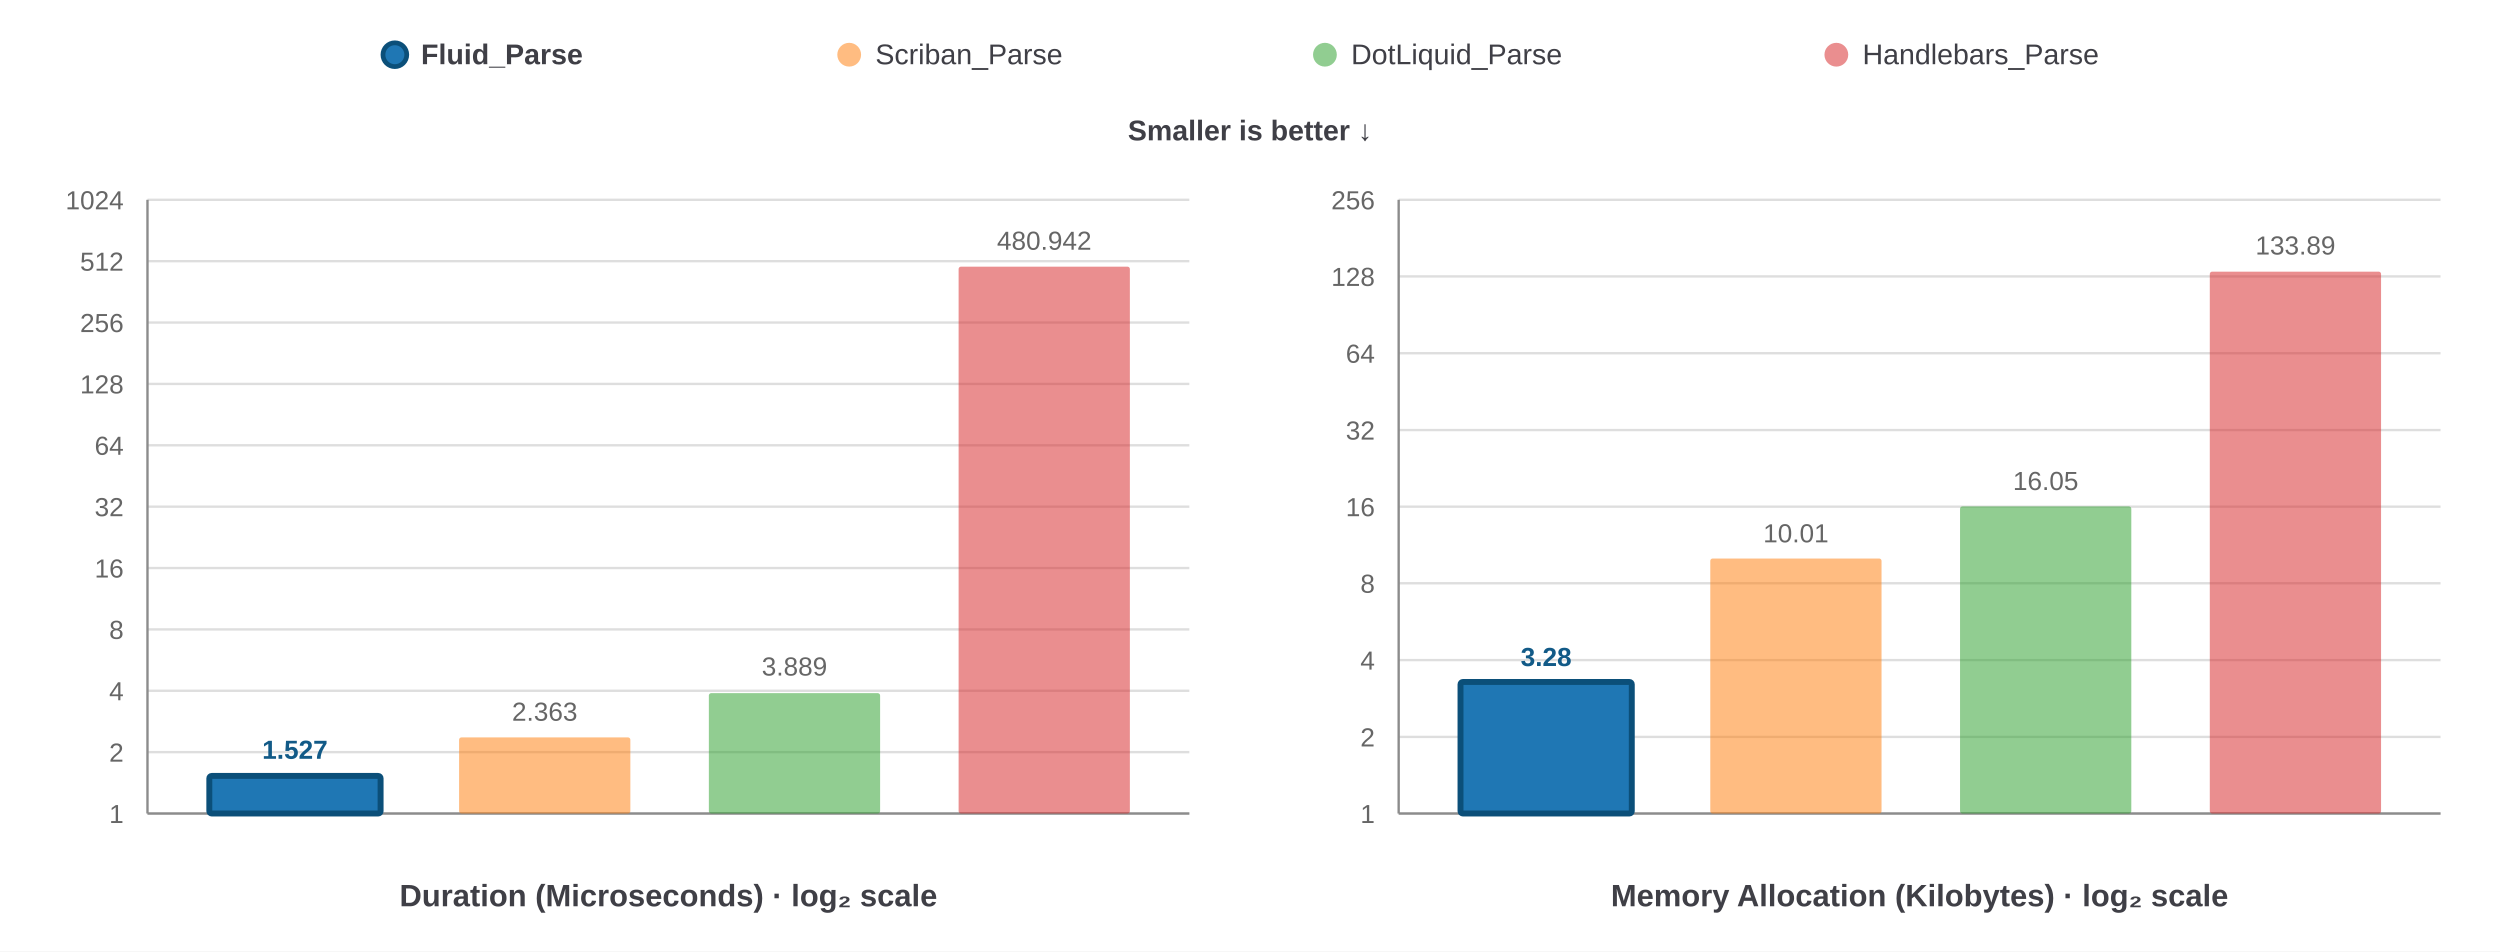
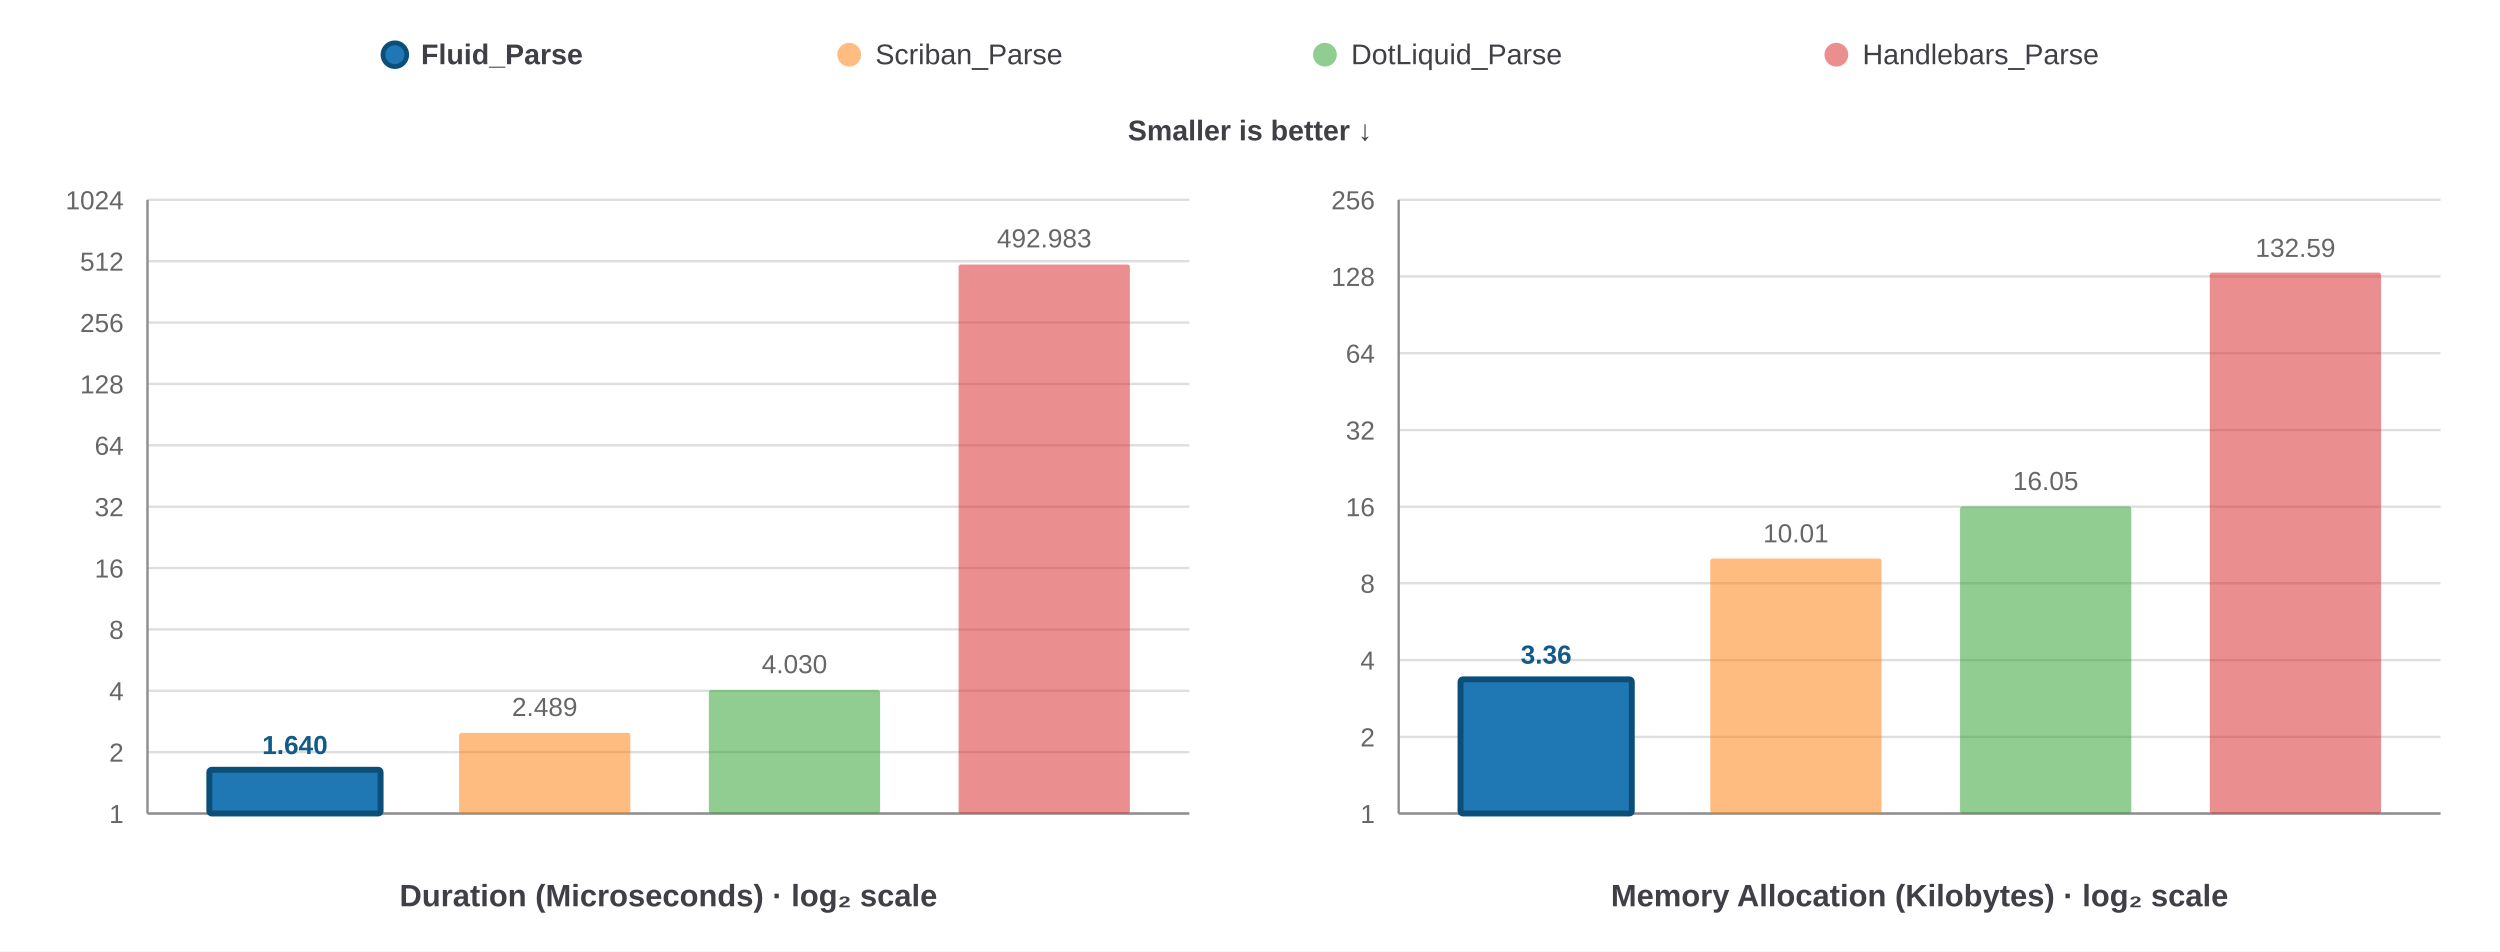
<svg xmlns="http://www.w3.org/2000/svg" width="1051" height="400" viewBox="0 0 1051 400" role="img" aria-labelledby="title desc">
  <defs>
    <style>
      text { font-family: Arial, Helvetica, sans-serif; fill: #3f3f46; }
      .tick { font-size: 11px; fill: #666; }
      .axis-title { font-size: 13px; font-weight: 600; }
      .grid { stroke: #dedede; stroke-width: 1; }
      .axis { stroke: #8c8c8c; stroke-width: 1; }
      .value { font-size: 11px; text-anchor: middle; fill: #666; }
      .fluid-value { font-size: 11px; font-weight: 700; text-anchor: middle; fill: #125a87; }
      .competitor { opacity: .52; }
    </style>
  </defs>
  <rect width="1051" height="400" fill="#fff" />
  <g font-size="12">
    <circle cx="166" cy="23" r="5" fill="#1f77b4" stroke="#0b4f79" stroke-width="2" />
    <text x="177" y="27" font-weight="700">Fluid_Parse</text>
    <circle cx="357" cy="23" r="5" fill="#ff7f0e" opacity=".52" />
    <text x="368" y="27">Scriban_Parse</text>
    <circle cx="557" cy="23" r="5" fill="#2ca02c" opacity=".52" />
    <text x="568" y="27">DotLiquid_Parse</text>
    <circle cx="772" cy="23" r="5" fill="#d62728" opacity=".52" />
    <text x="783" y="27">Handlebars_Parse</text>
  </g>
  <text x="525.5" y="59" text-anchor="middle" font-size="12" font-weight="600" fill="#666">Smaller is better ↓</text>
  <g>
    <line class="grid" x1="62" y1="342" x2="500" y2="342" />
    <text class="tick" x="52" y="346" text-anchor="end">1</text>
    <line class="grid" x1="62" y1="316.2" x2="500" y2="316.2" />
    <text class="tick" x="52" y="320.2" text-anchor="end">2</text>
    <line class="grid" x1="62" y1="290.4" x2="500" y2="290.4" />
    <text class="tick" x="52" y="294.4" text-anchor="end">4</text>
    <line class="grid" x1="62" y1="264.6" x2="500" y2="264.6" />
    <text class="tick" x="52" y="268.6" text-anchor="end">8</text>
    <line class="grid" x1="62" y1="238.8" x2="500" y2="238.8" />
    <text class="tick" x="52" y="242.8" text-anchor="end">16</text>
    <line class="grid" x1="62" y1="213" x2="500" y2="213" />
    <text class="tick" x="52" y="217" text-anchor="end">32</text>
    <line class="grid" x1="62" y1="187.2" x2="500" y2="187.2" />
    <text class="tick" x="52" y="191.2" text-anchor="end">64</text>
    <line class="grid" x1="62" y1="161.4" x2="500" y2="161.4" />
    <text class="tick" x="52" y="165.4" text-anchor="end">128</text>
    <line class="grid" x1="62" y1="135.6" x2="500" y2="135.6" />
    <text class="tick" x="52" y="139.6" text-anchor="end">256</text>
    <line class="grid" x1="62" y1="109.8" x2="500" y2="109.8" />
    <text class="tick" x="52" y="113.8" text-anchor="end">512</text>
    <line class="grid" x1="62" y1="84" x2="500" y2="84" />
    <text class="tick" x="52" y="88" text-anchor="end">1024</text>
    <line class="axis" x1="62" y1="84" x2="62" y2="342" />
    <line class="axis" x1="62" y1="342" x2="500" y2="342" />
-     <rect x="88" y="326.2" width="72" height="15.8" rx="1" fill="#1f77b4" stroke="#0b4f79" stroke-width="2.5" />
-     <text class="fluid-value" x="124" y="319">1.527</text>
-     <rect class="competitor" x="193" y="310" width="72" height="32" rx="1" fill="#ff7f0e" />
-     <text class="value" x="229" y="303">2.363</text>
-     <rect class="competitor" x="298" y="291.4" width="72" height="50.6" rx="1" fill="#2ca02c" />
-     <text class="value" x="334" y="284">3.889</text>
-     <rect class="competitor" x="403" y="112.1" width="72" height="229.9" rx="1" fill="#d62728" />
-     <text class="value" x="439" y="105">480.942</text>
+     <rect x="88" y="323.6" width="72" height="18.4" rx="1" fill="#1f77b4" stroke="#0b4f79" stroke-width="2.5" />
+     <text class="fluid-value" x="124" y="317">1.640</text>
+     <rect class="competitor" x="193" y="308.1" width="72" height="33.9" rx="1" fill="#ff7f0e" />
+     <text class="value" x="229" y="301">2.489</text>
+     <rect class="competitor" x="298" y="290.1" width="72" height="51.9" rx="1" fill="#2ca02c" />
+     <text class="value" x="334" y="283">4.030</text>
+     <rect class="competitor" x="403" y="111.2" width="72" height="230.8" rx="1" fill="#d62728" />
+     <text class="value" x="439" y="104">492.983</text>
    <text class="axis-title" x="281" y="381" text-anchor="middle">Duration (Microseconds) · log₂ scale</text>
  </g>
  <g>
    <line class="grid" x1="588" y1="342" x2="1026" y2="342" />
    <text class="tick" x="578" y="346" text-anchor="end">1</text>
    <line class="grid" x1="588" y1="309.8" x2="1026" y2="309.8" />
    <text class="tick" x="578" y="313.8" text-anchor="end">2</text>
    <line class="grid" x1="588" y1="277.5" x2="1026" y2="277.5" />
    <text class="tick" x="578" y="281.5" text-anchor="end">4</text>
    <line class="grid" x1="588" y1="245.2" x2="1026" y2="245.2" />
    <text class="tick" x="578" y="249.2" text-anchor="end">8</text>
    <line class="grid" x1="588" y1="213" x2="1026" y2="213" />
    <text class="tick" x="578" y="217" text-anchor="end">16</text>
    <line class="grid" x1="588" y1="180.8" x2="1026" y2="180.8" />
    <text class="tick" x="578" y="184.8" text-anchor="end">32</text>
    <line class="grid" x1="588" y1="148.5" x2="1026" y2="148.5" />
    <text class="tick" x="578" y="152.5" text-anchor="end">64</text>
    <line class="grid" x1="588" y1="116.2" x2="1026" y2="116.2" />
    <text class="tick" x="578" y="120.2" text-anchor="end">128</text>
    <line class="grid" x1="588" y1="84" x2="1026" y2="84" />
    <text class="tick" x="578" y="88" text-anchor="end">256</text>
    <line class="axis" x1="588" y1="84" x2="588" y2="342" />
    <line class="axis" x1="588" y1="342" x2="1026" y2="342" />
-     <rect x="614" y="286.7" width="72" height="55.3" rx="1" fill="#1f77b4" stroke="#0b4f79" stroke-width="2.5" />
-     <text class="fluid-value" x="650" y="280">3.28</text>
+     <rect x="614" y="285.6" width="72" height="56.4" rx="1" fill="#1f77b4" stroke="#0b4f79" stroke-width="2.5" />
+     <text class="fluid-value" x="650" y="279">3.36</text>
    <rect class="competitor" x="719" y="234.8" width="72" height="107.2" rx="1" fill="#ff7f0e" />
    <text class="value" x="755" y="228">10.01</text>
    <rect class="competitor" x="824" y="212.9" width="72" height="129.1" rx="1" fill="#2ca02c" />
    <text class="value" x="860" y="206">16.05</text>
-     <rect class="competitor" x="929" y="114.2" width="72" height="227.8" rx="1" fill="#d62728" />
-     <text class="value" x="965" y="107">133.89</text>
+     <rect class="competitor" x="929" y="114.6" width="72" height="227.4" rx="1" fill="#d62728" />
+     <text class="value" x="965" y="108">132.59</text>
    <text class="axis-title" x="807" y="381" text-anchor="middle">Memory Allocation (Kilobytes) · log₂ scale</text>
  </g>
</svg>
